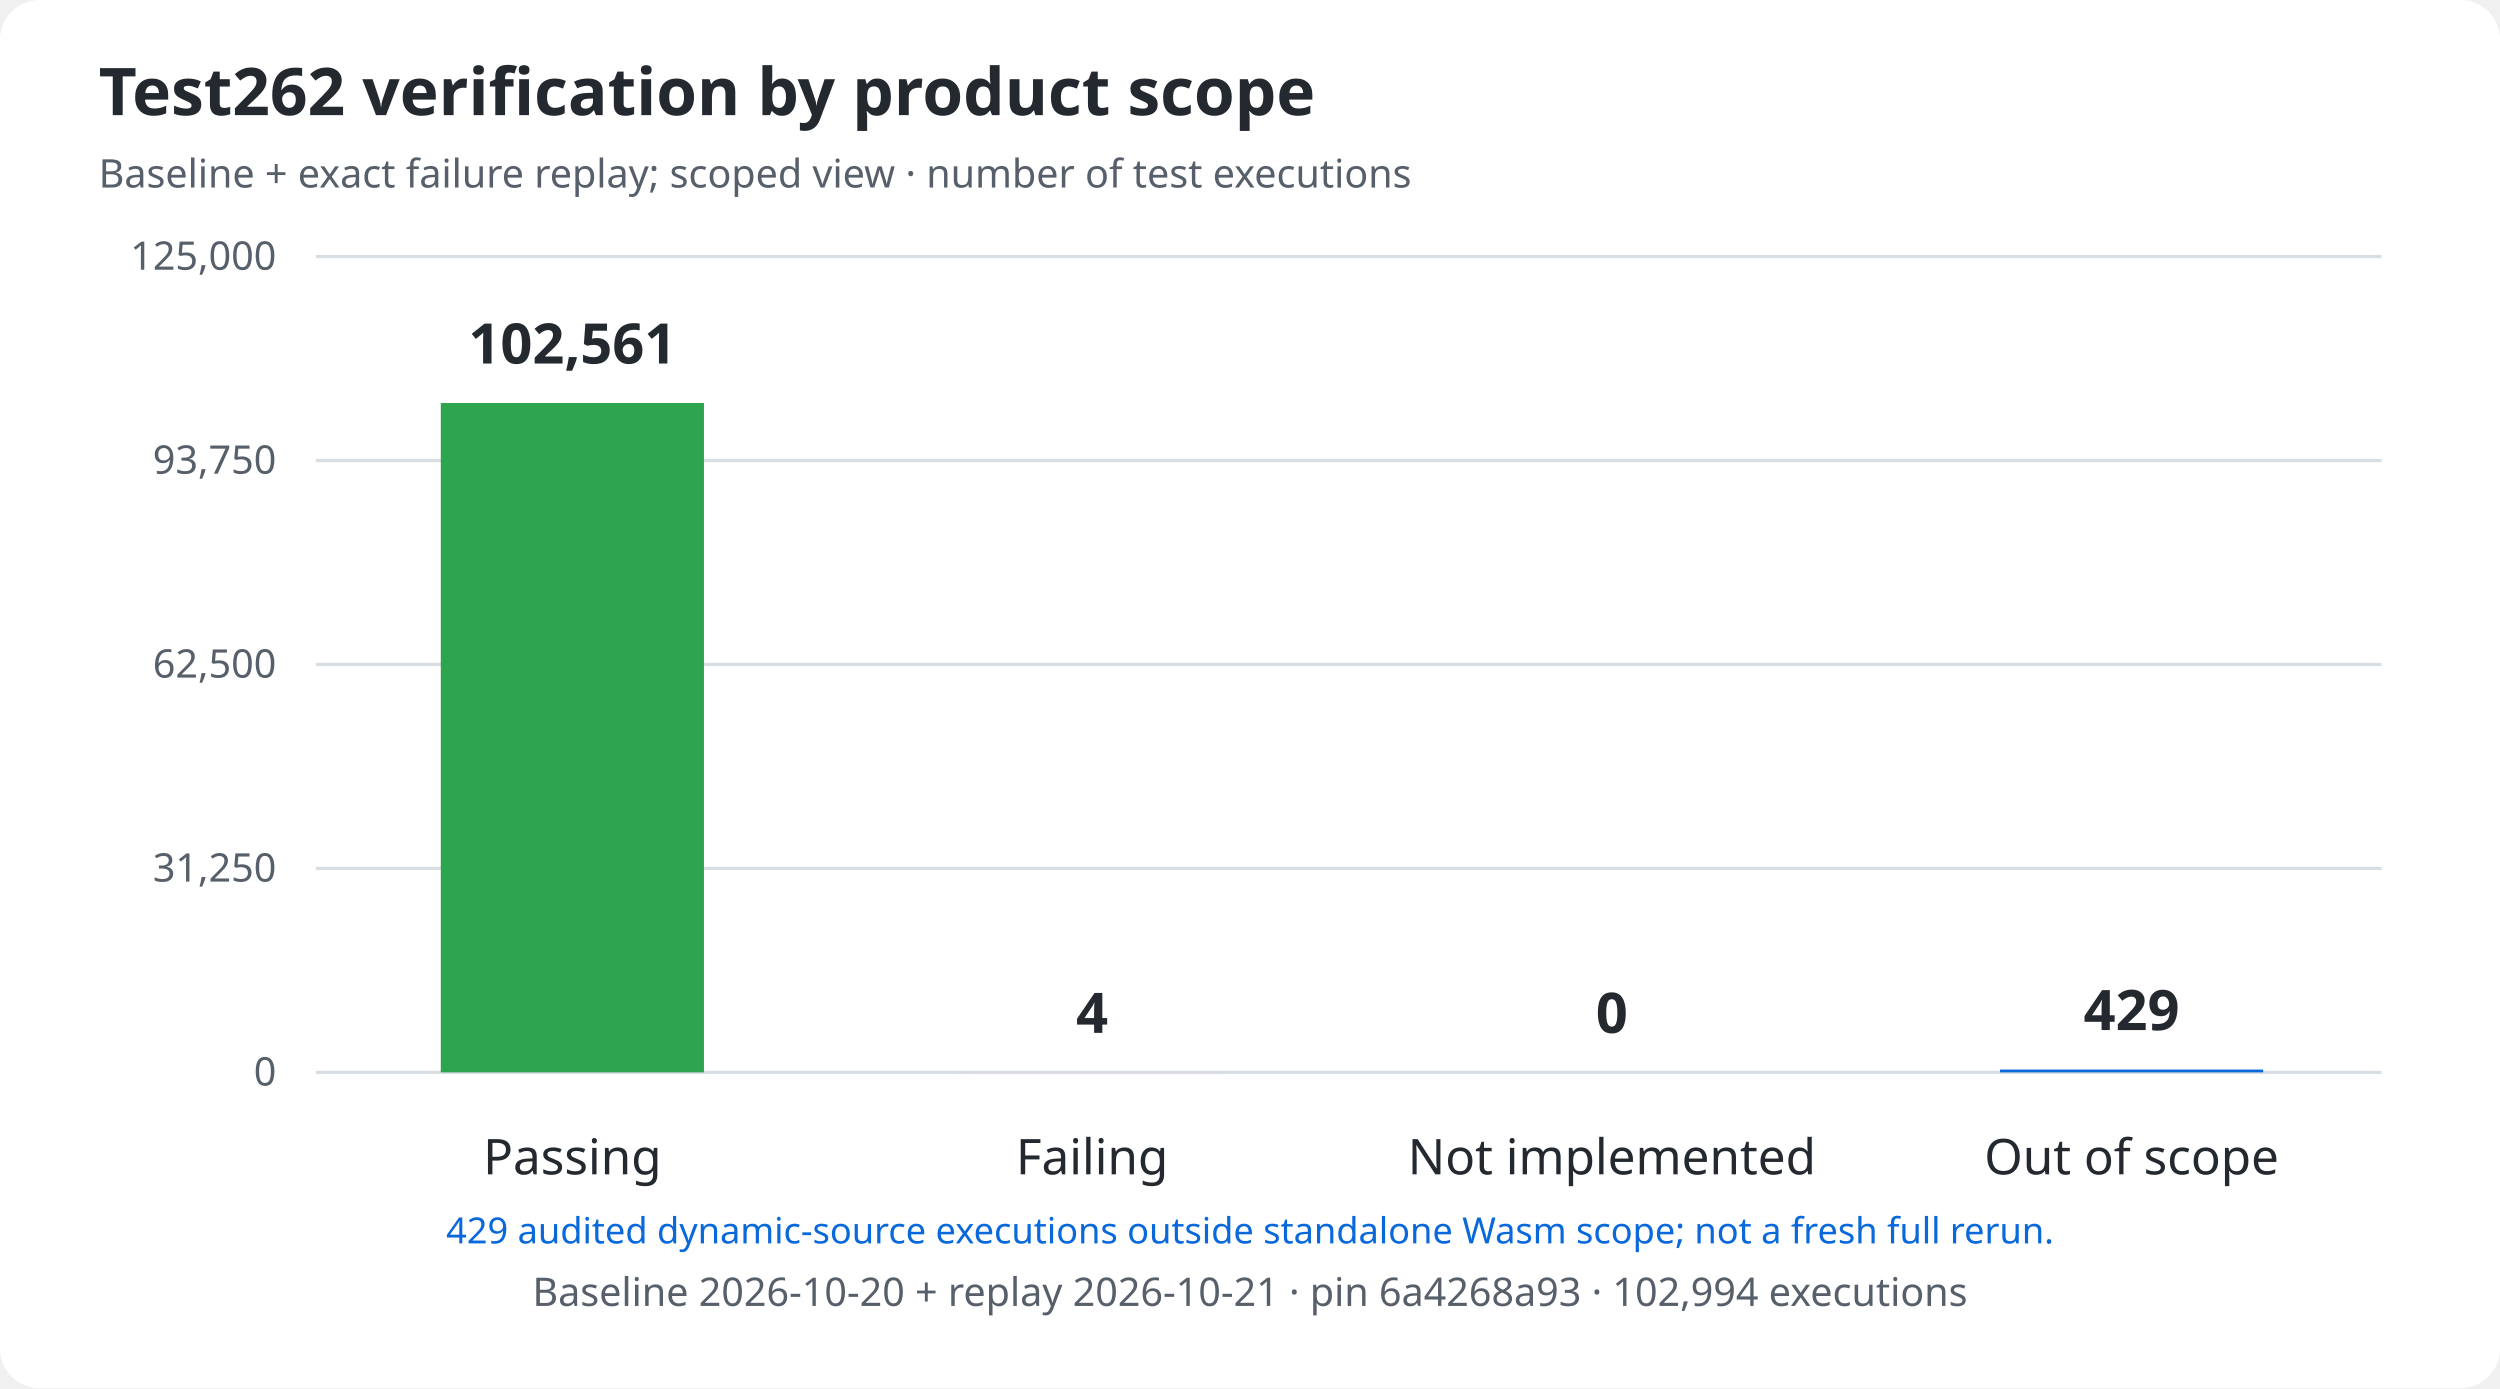
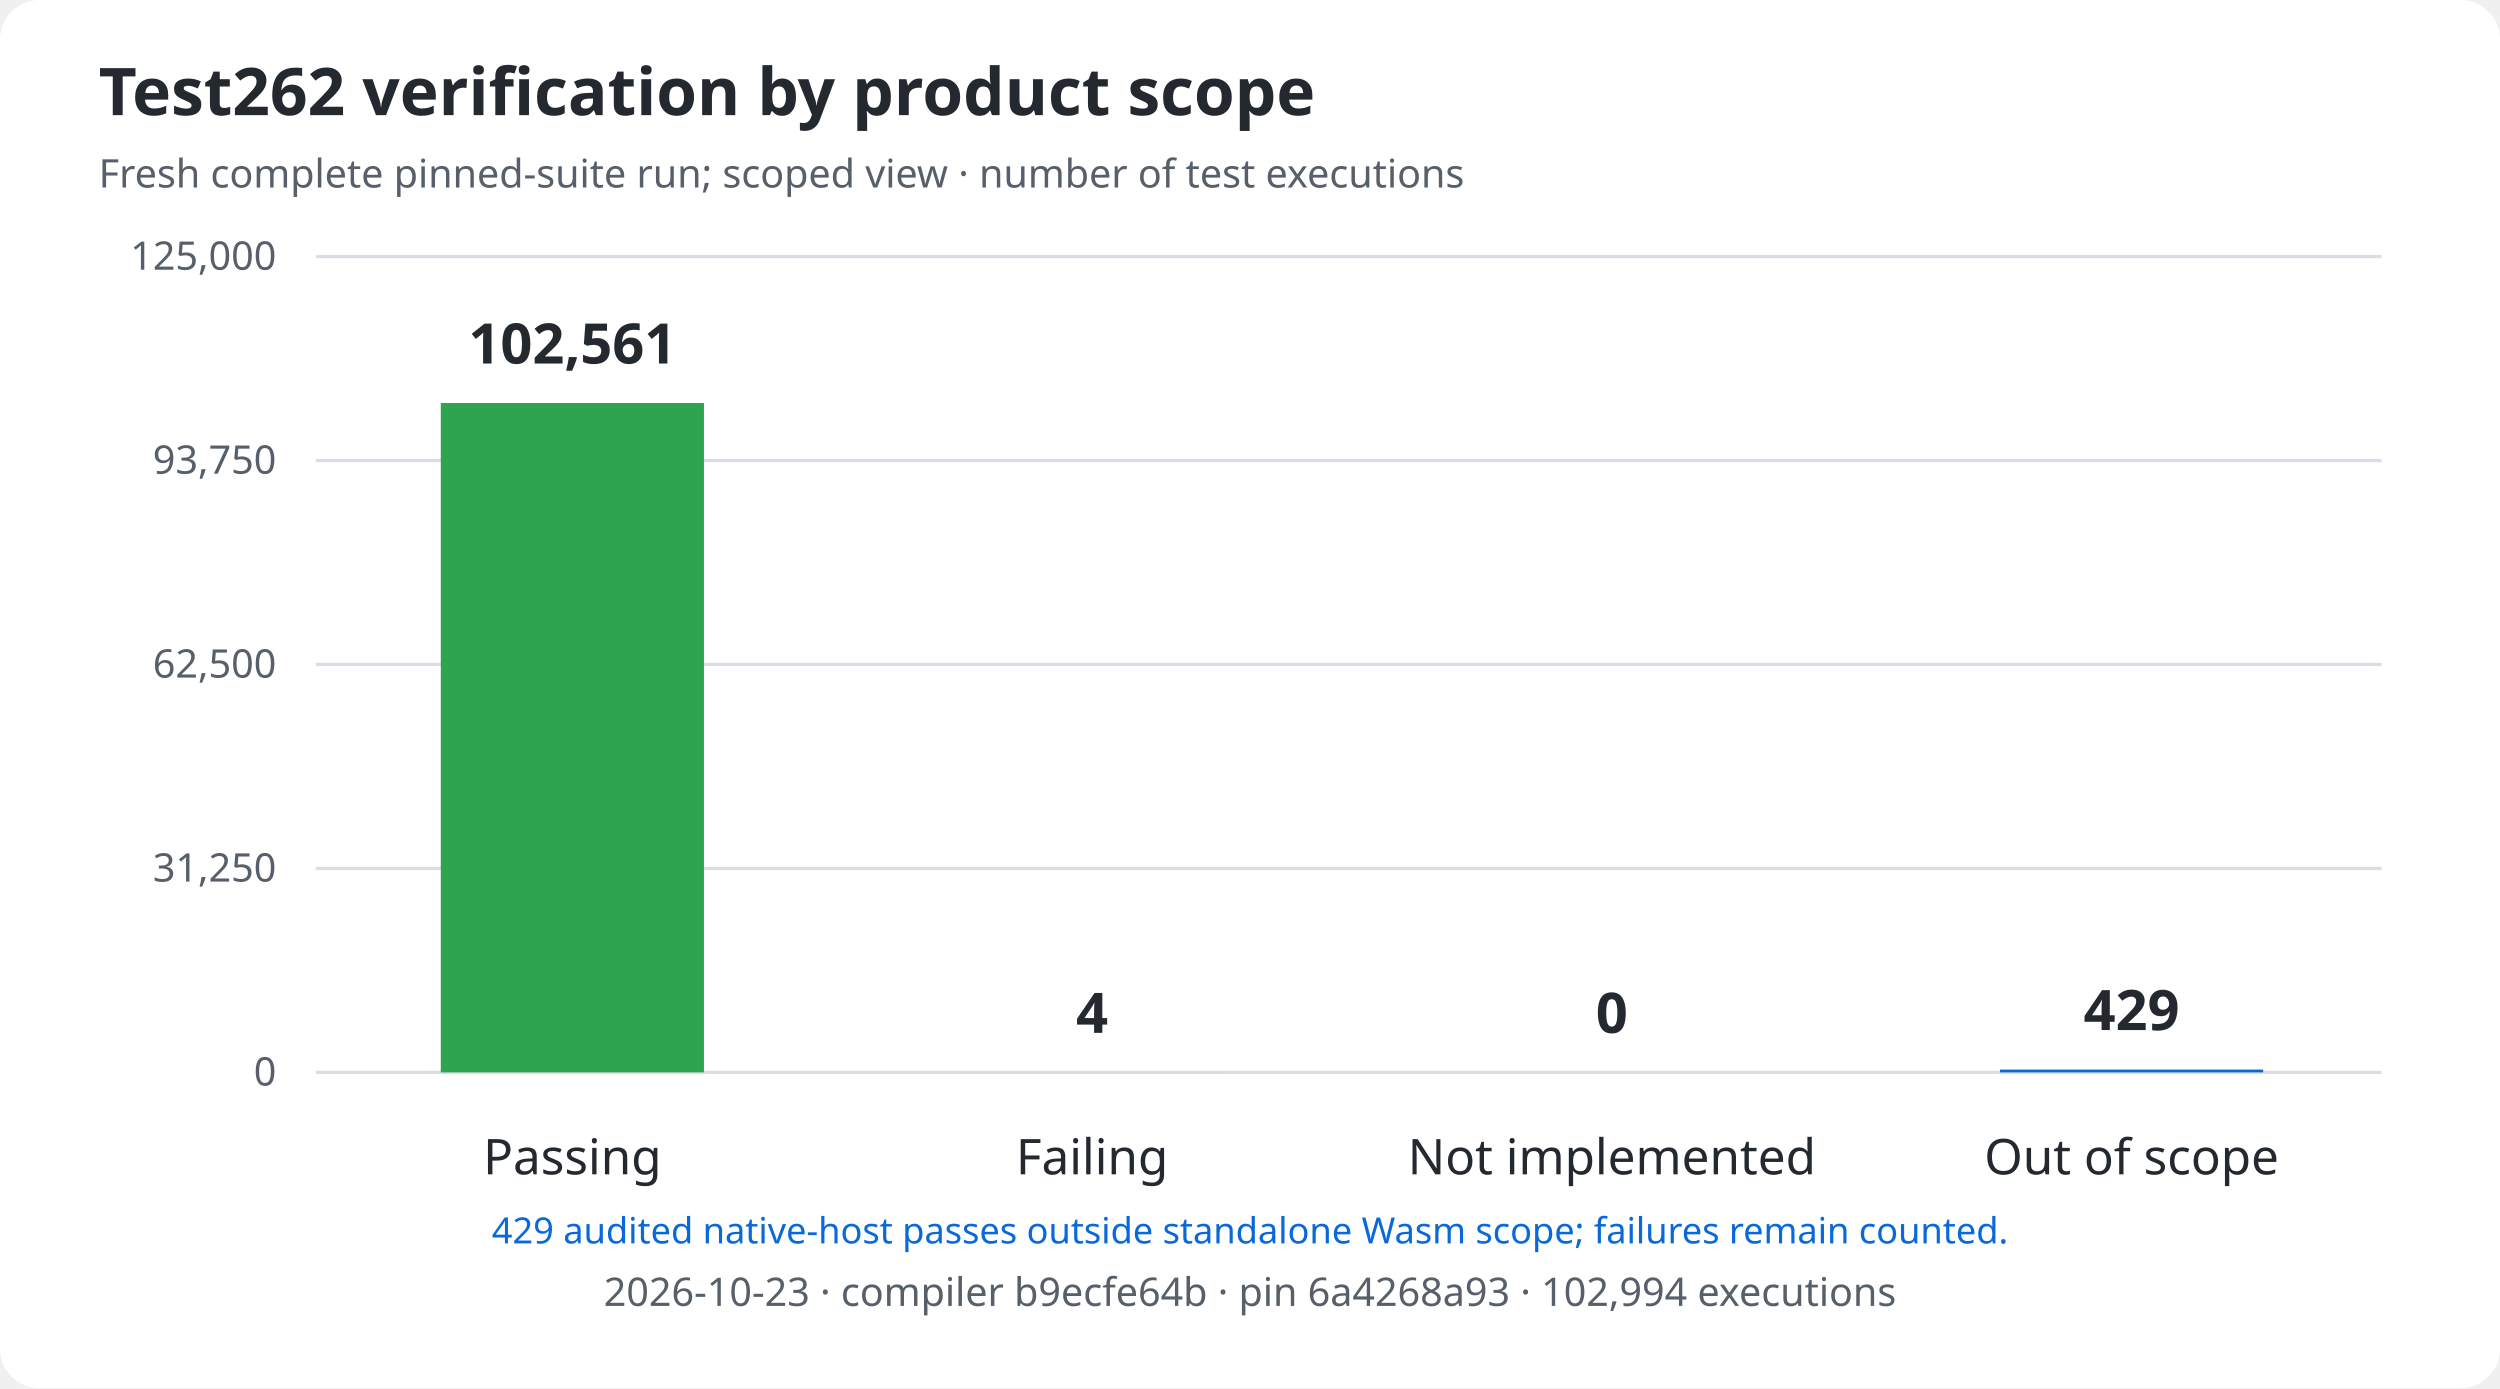
<svg xmlns="http://www.w3.org/2000/svg" viewBox="0 0 760 422" role="img" aria-labelledby="title description">
  <rect width="760" height="422" rx="12" fill="#ffffff" />
  <g font-family="system-ui, sans-serif" fill="#24292f">
    <text x="30" y="35" font-size="20" font-weight="600">Test262 verification by product scope</text>
-     <text x="30" y="57" font-size="12" fill="#57606a">Baseline + exact failure replay; scoped view · number of test executions</text>
+     <text x="30" y="57" font-size="12" fill="#57606a">Fresh complete pinned-suite run; scoped view · number of test executions</text>
    <path d="M 96 326 H 724" stroke="#d8dee4" stroke-width="1" />
    <text x="84" y="330" text-anchor="end" font-size="12" fill="#57606a">0</text>
    <path d="M 96 264 H 724" stroke="#d8dee4" stroke-width="1" />
    <text x="84" y="268" text-anchor="end" font-size="12" fill="#57606a">31,250</text>
    <path d="M 96 202 H 724" stroke="#d8dee4" stroke-width="1" />
    <text x="84" y="206" text-anchor="end" font-size="12" fill="#57606a">62,500</text>
    <path d="M 96 140 H 724" stroke="#d8dee4" stroke-width="1" />
    <text x="84" y="144" text-anchor="end" font-size="12" fill="#57606a">93,750</text>
    <path d="M 96 78 H 724" stroke="#d8dee4" stroke-width="1" />
    <text x="84" y="82" text-anchor="end" font-size="12" fill="#57606a">125,000</text>
    <rect id="passing" data-count="102561" x="134" y="122.519" width="80" height="203.481" fill="#2da44e" />
    <text x="174" y="110.519" text-anchor="middle" font-size="17" font-weight="600">102,561</text>
    <text x="174" y="357" text-anchor="middle" font-size="15">Passing</text>
    <rect id="failing" data-count="4" x="292" y="325.992" width="80" height="0.008" fill="#cf222e" />
    <text x="332" y="313.992" text-anchor="middle" font-size="17" font-weight="600">4</text>
    <text x="332" y="357" text-anchor="middle" font-size="15">Failing</text>
    <rect id="not-implemented" data-count="0" x="450" y="326" width="80" height="0" fill="#8c959f" />
    <text x="490" y="314" text-anchor="middle" font-size="17" font-weight="600">0</text>
    <text x="490" y="357" text-anchor="middle" font-size="15">Not implemented</text>
    <rect id="out-of-scope" data-count="429" x="608" y="325.149" width="80" height="0.851" fill="#0969da" />
    <text x="648" y="313.149" text-anchor="middle" font-size="17" font-weight="600">429</text>
    <text x="648" y="357" text-anchor="middle" font-size="15">Out of scope</text>
-     <text x="380" y="378" text-anchor="middle" font-size="11" fill="#0969da">429 audited dynamic-source executions outside standalone Wasm scope; not a fresh full rerun.</text>
-     <text x="380" y="397" text-anchor="middle" font-size="12" fill="#57606a">Baseline 2026-10-20 + replay 2026-10-21 · pin 6a4268a93 · 102,994 executions</text>
+     <text x="380" y="378" text-anchor="middle" font-size="11" fill="#0969da">429 audited native-host passes outside standalone Wasm scope; failures remain counted.</text>
+     <text x="380" y="397" text-anchor="middle" font-size="12" fill="#57606a">2026-10-23 · compiler b9ecfe64b · pin 6a4268a93 · 102,994 executions</text>
  </g>
</svg>
